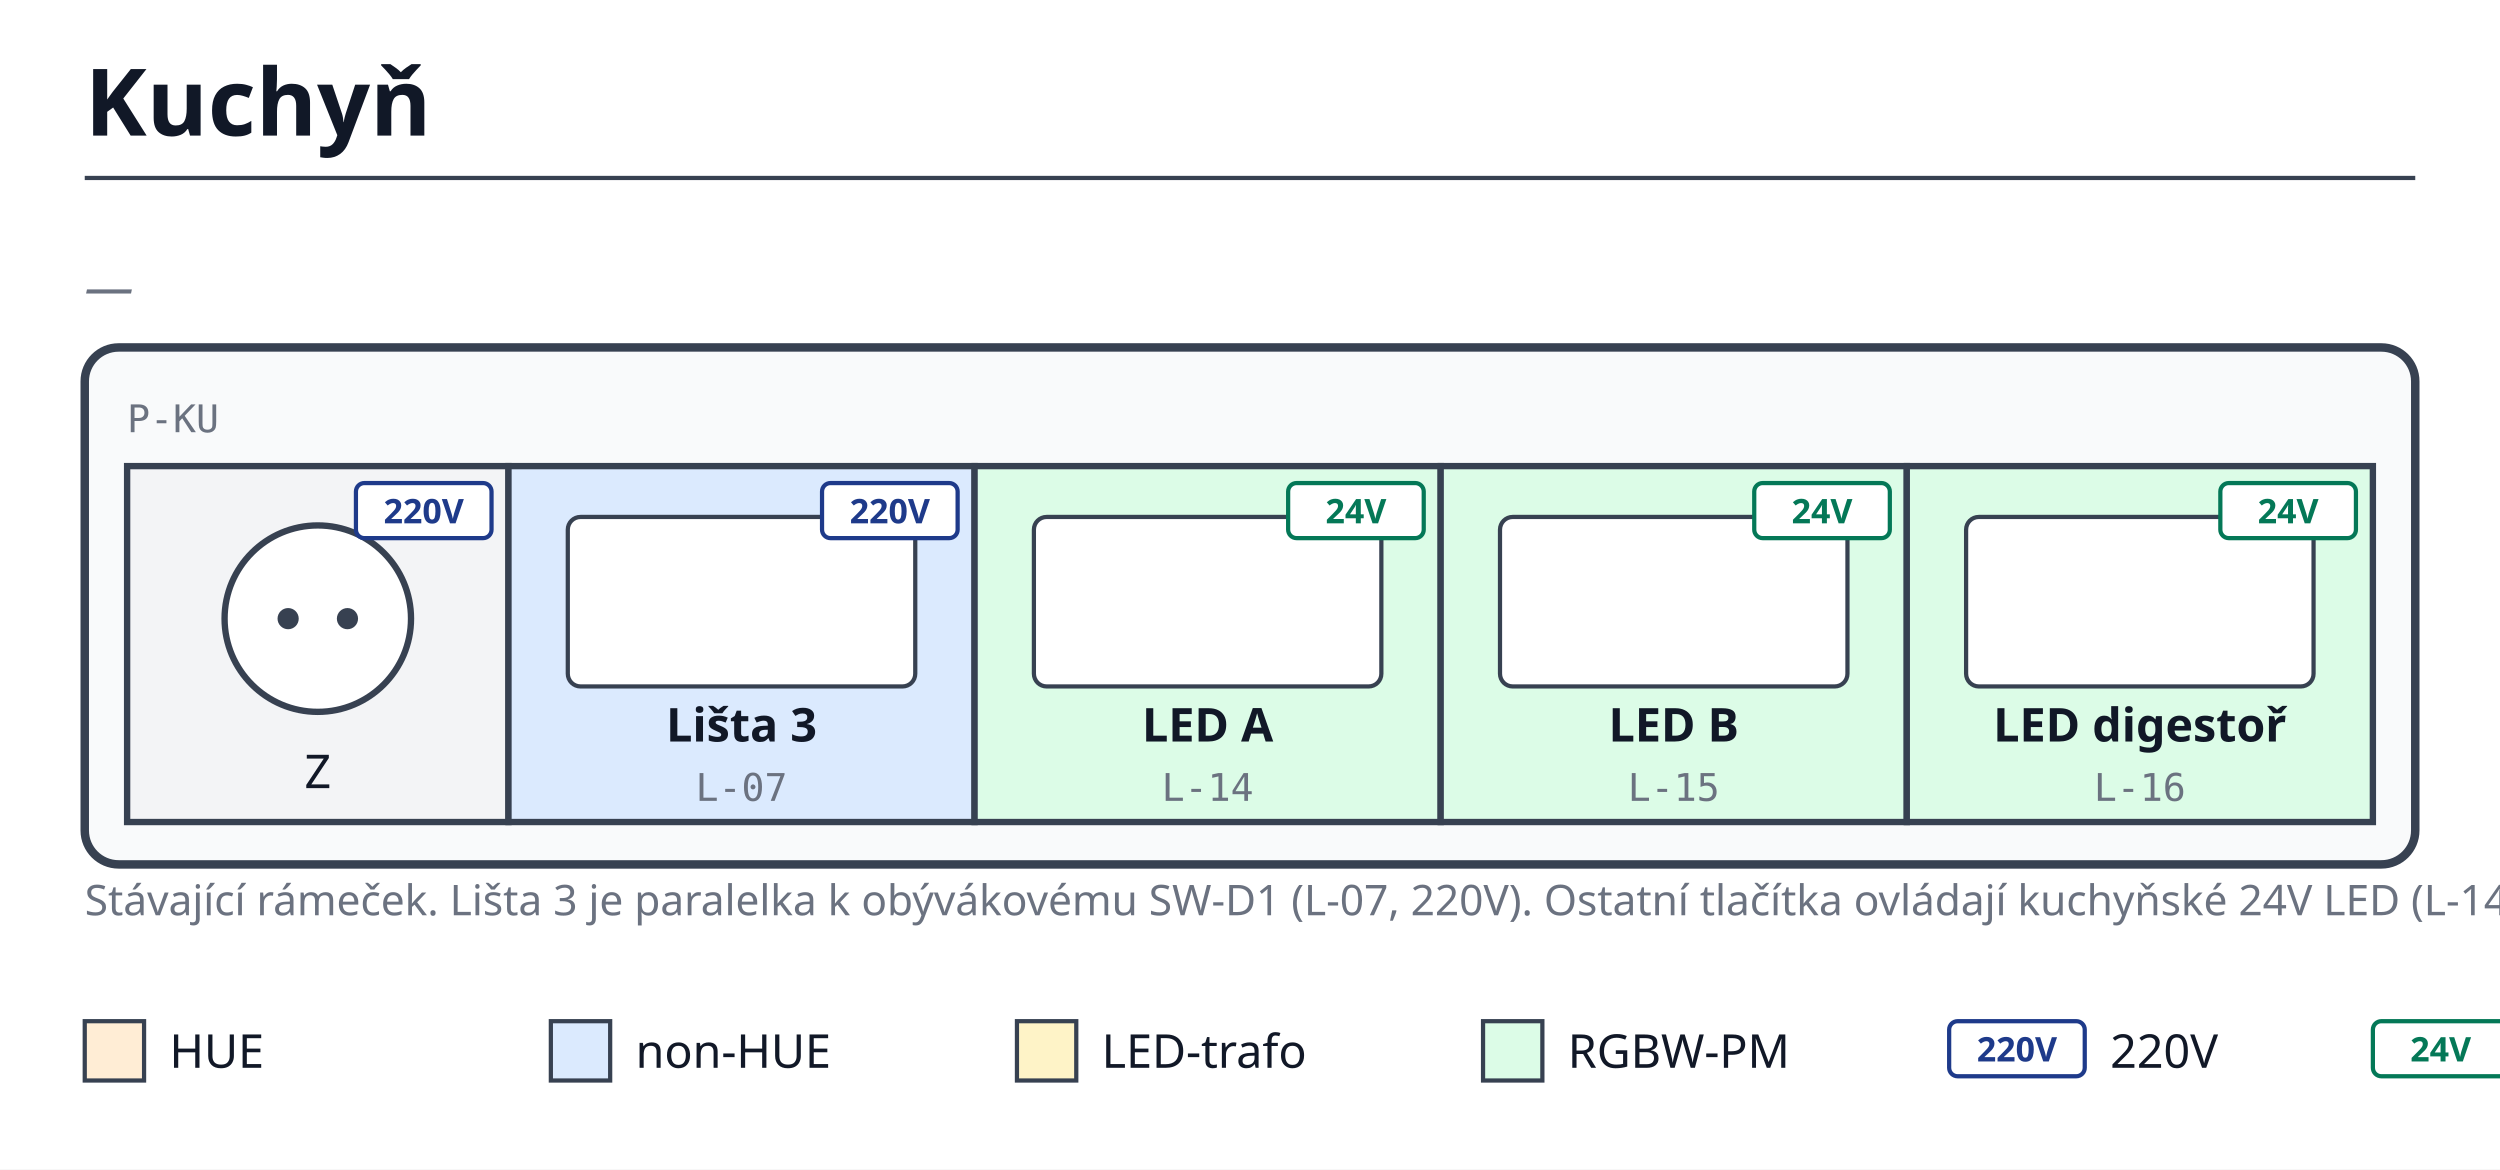
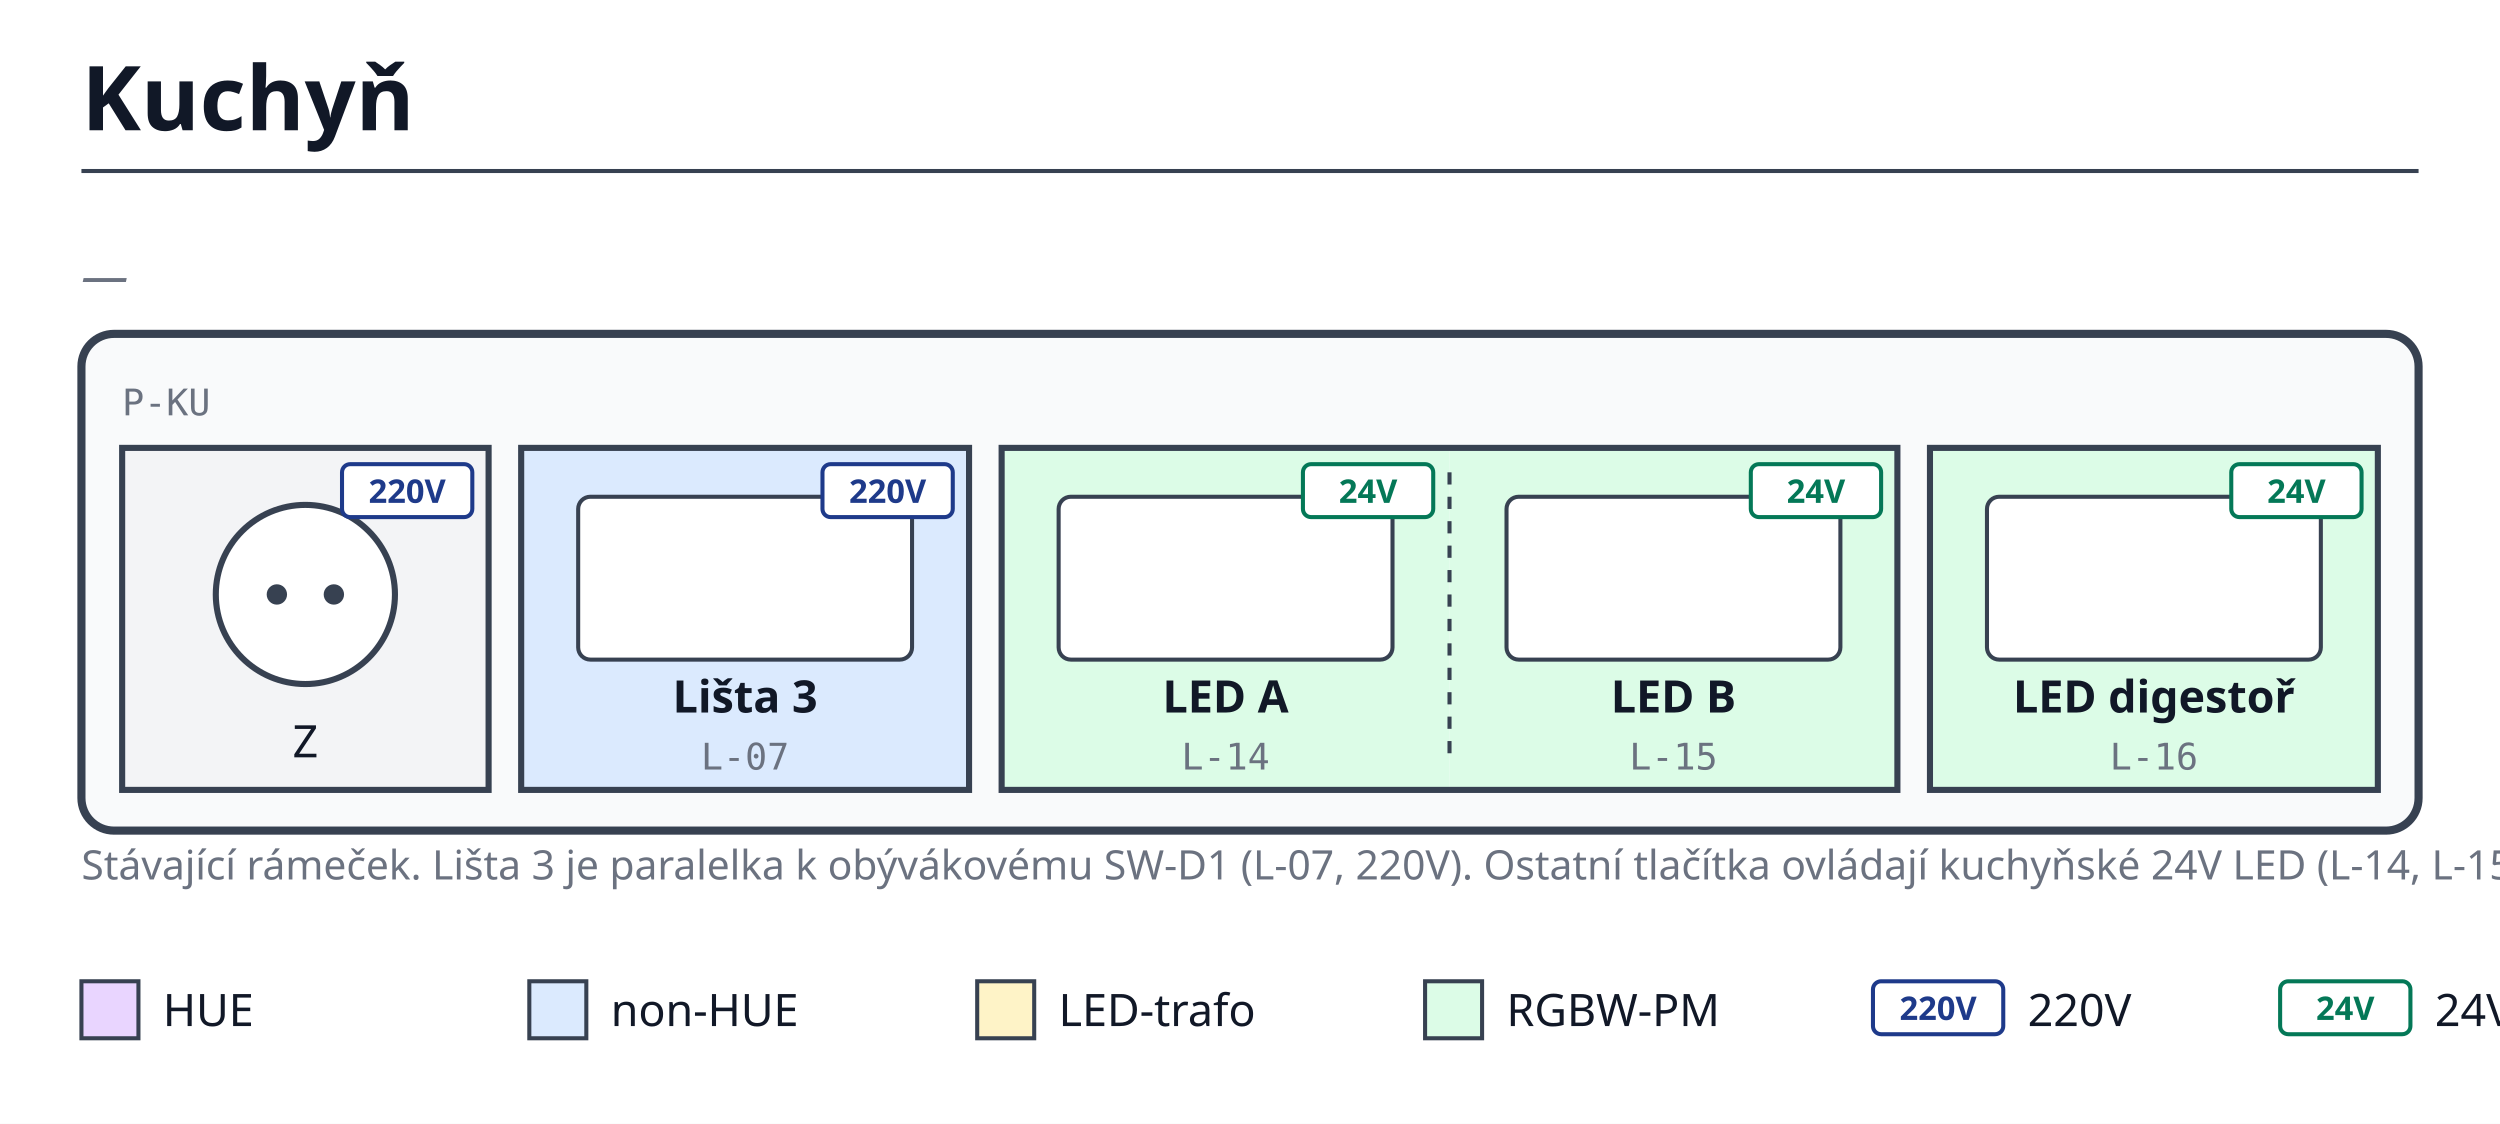
- <svg xmlns="http://www.w3.org/2000/svg" viewBox="0 0 590 276" width="590" height="276" font-family="sans-serif">
+ <svg xmlns="http://www.w3.org/2000/svg" viewBox="0 0 614 276" width="614" height="276" font-family="sans-serif">
  <rect width="100%" height="100%" fill="white" />
  <text x="20" y="32" font-size="22" font-weight="700" fill="#111827">Kuchyň</text>
-   <line x1="20" y1="42" x2="570" y2="42" stroke="#374151" stroke-width="1" />
+   <line x1="20" y1="42" x2="594" y2="42" stroke="#374151" stroke-width="1" />
  <text x="20" y="72" font-size="12" font-style="italic" fill="#6b7280">—</text>
-   <rect x="20" y="82" width="550" height="122" fill="#f9fafb" stroke="#374151" stroke-width="2" rx="8" ry="8" />
+   <rect x="20" y="82" width="574" height="122" fill="#f9fafb" stroke="#374151" stroke-width="2" rx="8" ry="8" />
  <rect x="30" y="110" width="90" height="84" fill="#f3f4f6" stroke="#374151" stroke-width="1.5" />
  <circle cx="75.0" cy="146.0" r="22" fill="white" stroke="#374151" stroke-width="1.5" />
  <circle cx="68.0" cy="146.0" r="2.5" fill="#374151" />
  <circle cx="82.0" cy="146.0" r="2.5" fill="#374151" />
  <text x="75.0" y="186" text-anchor="middle" font-family="sans-serif" font-size="11" fill="#111827">Z</text>
  <rect x="84" y="114" width="32" height="13" fill="white" stroke="#1e3a8a" stroke-width="1" rx="2" ry="2" />
  <text x="100.0" y="123.5" text-anchor="middle" font-family="sans-serif" font-size="8" font-weight="700" fill="#1e3a8a">220V</text>
-   <rect x="120" y="110" width="110" height="84" fill="#dbeafe" stroke="#374151" stroke-width="1.5" />
-   <rect x="134" y="122" width="82" height="40" fill="white" stroke="#374151" stroke-width="1" rx="3" ry="3" />
-   <text x="175.0" y="175" text-anchor="middle" font-family="sans-serif" font-size="11" font-weight="600" fill="#111827">Lišta 3</text>
-   <text x="175.0" y="189" text-anchor="middle" font-family="monospace" font-size="9" fill="#6b7280">L-07</text>
-   <rect x="194" y="114" width="32" height="13" fill="white" stroke="#1e3a8a" stroke-width="1" rx="2" ry="2" />
-   <text x="210.0" y="123.5" text-anchor="middle" font-family="sans-serif" font-size="8" font-weight="700" fill="#1e3a8a">220V</text>
-   <rect x="230" y="110" width="110" height="84" fill="#dcfce7" stroke="#374151" stroke-width="1.5" />
-   <rect x="244" y="122" width="82" height="40" fill="white" stroke="#374151" stroke-width="1" rx="3" ry="3" />
-   <text x="285.0" y="175" text-anchor="middle" font-family="sans-serif" font-size="11" font-weight="600" fill="#111827">LED A</text>
-   <text x="285.0" y="189" text-anchor="middle" font-family="monospace" font-size="9" fill="#6b7280">L-14</text>
-   <rect x="304" y="114" width="32" height="13" fill="white" stroke="#047857" stroke-width="1" rx="2" ry="2" />
-   <text x="320.0" y="123.5" text-anchor="middle" font-family="sans-serif" font-size="8" font-weight="700" fill="#047857">24V</text>
-   <rect x="340" y="110" width="110" height="84" fill="#dcfce7" stroke="#374151" stroke-width="1.5" />
-   <rect x="354" y="122" width="82" height="40" fill="white" stroke="#374151" stroke-width="1" rx="3" ry="3" />
-   <text x="395.0" y="175" text-anchor="middle" font-family="sans-serif" font-size="11" font-weight="600" fill="#111827">LED B</text>
-   <text x="395.0" y="189" text-anchor="middle" font-family="monospace" font-size="9" fill="#6b7280">L-15</text>
-   <rect x="414" y="114" width="32" height="13" fill="white" stroke="#047857" stroke-width="1" rx="2" ry="2" />
-   <text x="430.0" y="123.5" text-anchor="middle" font-family="sans-serif" font-size="8" font-weight="700" fill="#047857">24V</text>
-   <line x1="340" y1="116" x2="340" y2="188" stroke="#374151" stroke-width="1" stroke-dasharray="3,3" />
-   <rect x="450" y="110" width="110" height="84" fill="#dcfce7" stroke="#374151" stroke-width="1.5" />
-   <rect x="464" y="122" width="82" height="40" fill="white" stroke="#374151" stroke-width="1" rx="3" ry="3" />
-   <text x="505.0" y="175" text-anchor="middle" font-family="sans-serif" font-size="11" font-weight="600" fill="#111827">LED digestoř</text>
-   <text x="505.0" y="189" text-anchor="middle" font-family="monospace" font-size="9" fill="#6b7280">L-16</text>
-   <rect x="524" y="114" width="32" height="13" fill="white" stroke="#047857" stroke-width="1" rx="2" ry="2" />
-   <text x="540.0" y="123.5" text-anchor="middle" font-family="sans-serif" font-size="8" font-weight="700" fill="#047857">24V</text>
+   <rect x="128" y="110" width="110" height="84" fill="#dbeafe" />
+   <rect x="128" y="110" width="110" height="84" fill="none" stroke="#374151" stroke-width="1.5" />
+   <rect x="142" y="122" width="82" height="40" fill="white" stroke="#374151" stroke-width="1" rx="3" ry="3" />
+   <text x="183.0" y="175" text-anchor="middle" font-family="sans-serif" font-size="11" font-weight="600" fill="#111827">Lišta 3</text>
+   <text x="183.0" y="189" text-anchor="middle" font-family="monospace" font-size="9" fill="#6b7280">L-07</text>
+   <rect x="202" y="114" width="32" height="13" fill="white" stroke="#1e3a8a" stroke-width="1" rx="2" ry="2" />
+   <text x="218.0" y="123.5" text-anchor="middle" font-family="sans-serif" font-size="8" font-weight="700" fill="#1e3a8a">220V</text>
+   <rect x="246" y="110" width="110" height="84" fill="#dcfce7" />
+   <rect x="356" y="110" width="110" height="84" fill="#dcfce7" />
+   <rect x="246" y="110" width="220" height="84" fill="none" stroke="#374151" stroke-width="1.5" />
+   <line x1="356" y1="116" x2="356" y2="188" stroke="#374151" stroke-width="1" stroke-dasharray="3,3" />
+   <rect x="260" y="122" width="82" height="40" fill="white" stroke="#374151" stroke-width="1" rx="3" ry="3" />
+   <text x="301.0" y="175" text-anchor="middle" font-family="sans-serif" font-size="11" font-weight="600" fill="#111827">LED A</text>
+   <text x="301.0" y="189" text-anchor="middle" font-family="monospace" font-size="9" fill="#6b7280">L-14</text>
+   <rect x="320" y="114" width="32" height="13" fill="white" stroke="#047857" stroke-width="1" rx="2" ry="2" />
+   <text x="336.0" y="123.5" text-anchor="middle" font-family="sans-serif" font-size="8" font-weight="700" fill="#047857">24V</text>
+   <rect x="370" y="122" width="82" height="40" fill="white" stroke="#374151" stroke-width="1" rx="3" ry="3" />
+   <text x="411.0" y="175" text-anchor="middle" font-family="sans-serif" font-size="11" font-weight="600" fill="#111827">LED B</text>
+   <text x="411.0" y="189" text-anchor="middle" font-family="monospace" font-size="9" fill="#6b7280">L-15</text>
+   <rect x="430" y="114" width="32" height="13" fill="white" stroke="#047857" stroke-width="1" rx="2" ry="2" />
+   <text x="446.0" y="123.5" text-anchor="middle" font-family="sans-serif" font-size="8" font-weight="700" fill="#047857">24V</text>
+   <rect x="474" y="110" width="110" height="84" fill="#dcfce7" />
+   <rect x="474" y="110" width="110" height="84" fill="none" stroke="#374151" stroke-width="1.5" />
+   <rect x="488" y="122" width="82" height="40" fill="white" stroke="#374151" stroke-width="1" rx="3" ry="3" />
+   <text x="529.0" y="175" text-anchor="middle" font-family="sans-serif" font-size="11" font-weight="600" fill="#111827">LED digestoř</text>
+   <text x="529.0" y="189" text-anchor="middle" font-family="monospace" font-size="9" fill="#6b7280">L-16</text>
+   <rect x="548" y="114" width="32" height="13" fill="white" stroke="#047857" stroke-width="1" rx="2" ry="2" />
+   <text x="564.0" y="123.5" text-anchor="middle" font-family="sans-serif" font-size="8" font-weight="700" fill="#047857">24V</text>
  <text x="30" y="102" font-family="monospace" font-size="9" fill="#6b7280">P-KU</text>
  <text x="20" y="216" font-size="10" fill="#6b7280">Stávající rámeček. Lišta 3 je paralelka k obývákovému SW-D1 (L-07, 220V). Ostatní tlačítka ovládají kuchyňské 24V LED (L-14, L-15, L-16) přes stávající SH-E3.</text>
-   <rect x="20" y="241" width="14" height="14" fill="#ffedd5" stroke="#374151" stroke-width="1" />
+   <rect x="20" y="241" width="14" height="14" fill="#e9d5ff" stroke="#374151" stroke-width="1" />
  <text x="40" y="252" font-size="11" fill="#111827">HUE</text>
  <rect x="130" y="241" width="14" height="14" fill="#dbeafe" stroke="#374151" stroke-width="1" />
  <text x="150" y="252" font-size="11" fill="#111827">non-HUE</text>
  <rect x="240" y="241" width="14" height="14" fill="#fef3c7" stroke="#374151" stroke-width="1" />
  <text x="260" y="252" font-size="11" fill="#111827">LED-trafo</text>
  <rect x="350" y="241" width="14" height="14" fill="#dcfce7" stroke="#374151" stroke-width="1" />
  <text x="370" y="252" font-size="11" fill="#111827">RGBW-PM</text>
  <rect x="460" y="241" width="32" height="13" fill="white" stroke="#1e3a8a" stroke-width="1" rx="2" ry="2" />
  <text x="476.0" y="250.5" text-anchor="middle" font-family="sans-serif" font-size="8" font-weight="700" fill="#1e3a8a">220V</text>
  <text x="498" y="252" font-size="11" fill="#111827">220V</text>
  <rect x="560" y="241" width="32" height="13" fill="white" stroke="#047857" stroke-width="1" rx="2" ry="2" />
  <text x="576.0" y="250.5" text-anchor="middle" font-family="sans-serif" font-size="8" font-weight="700" fill="#047857">24V</text>
  <text x="598" y="252" font-size="11" fill="#111827">24V</text>
</svg>
